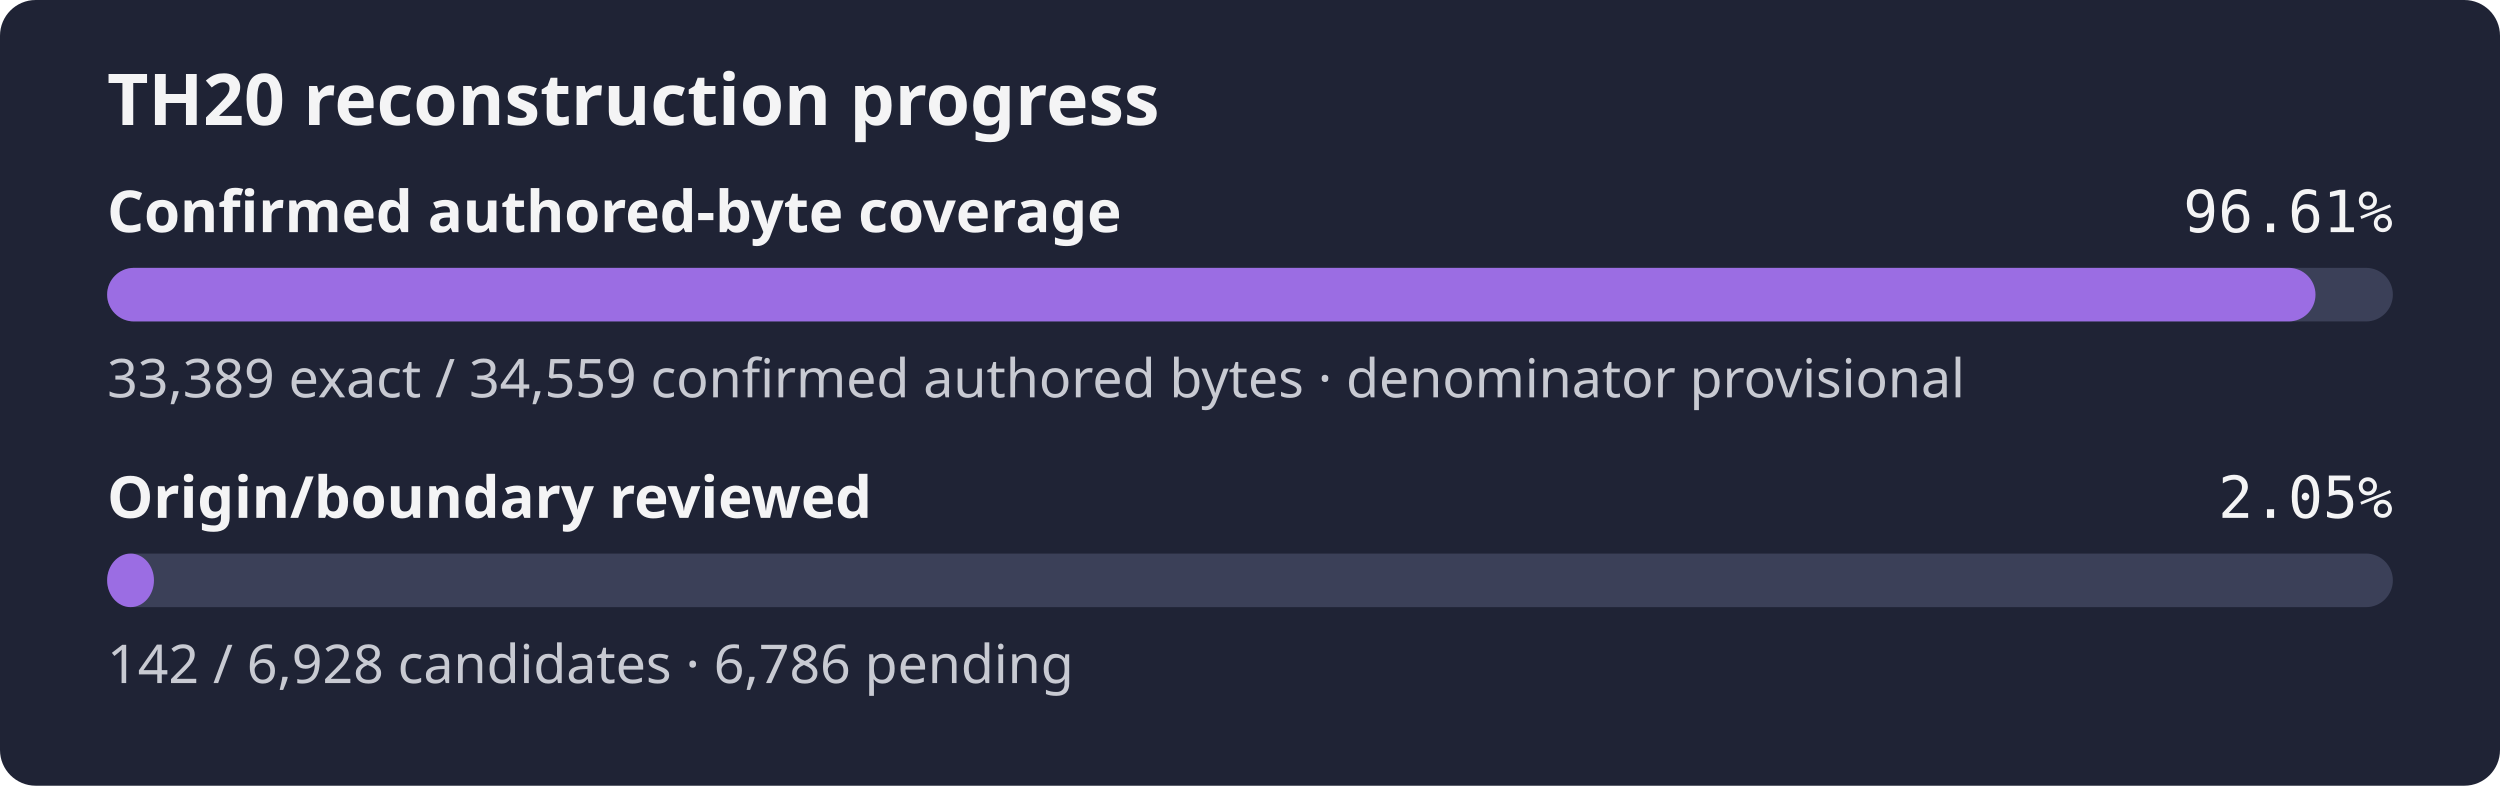
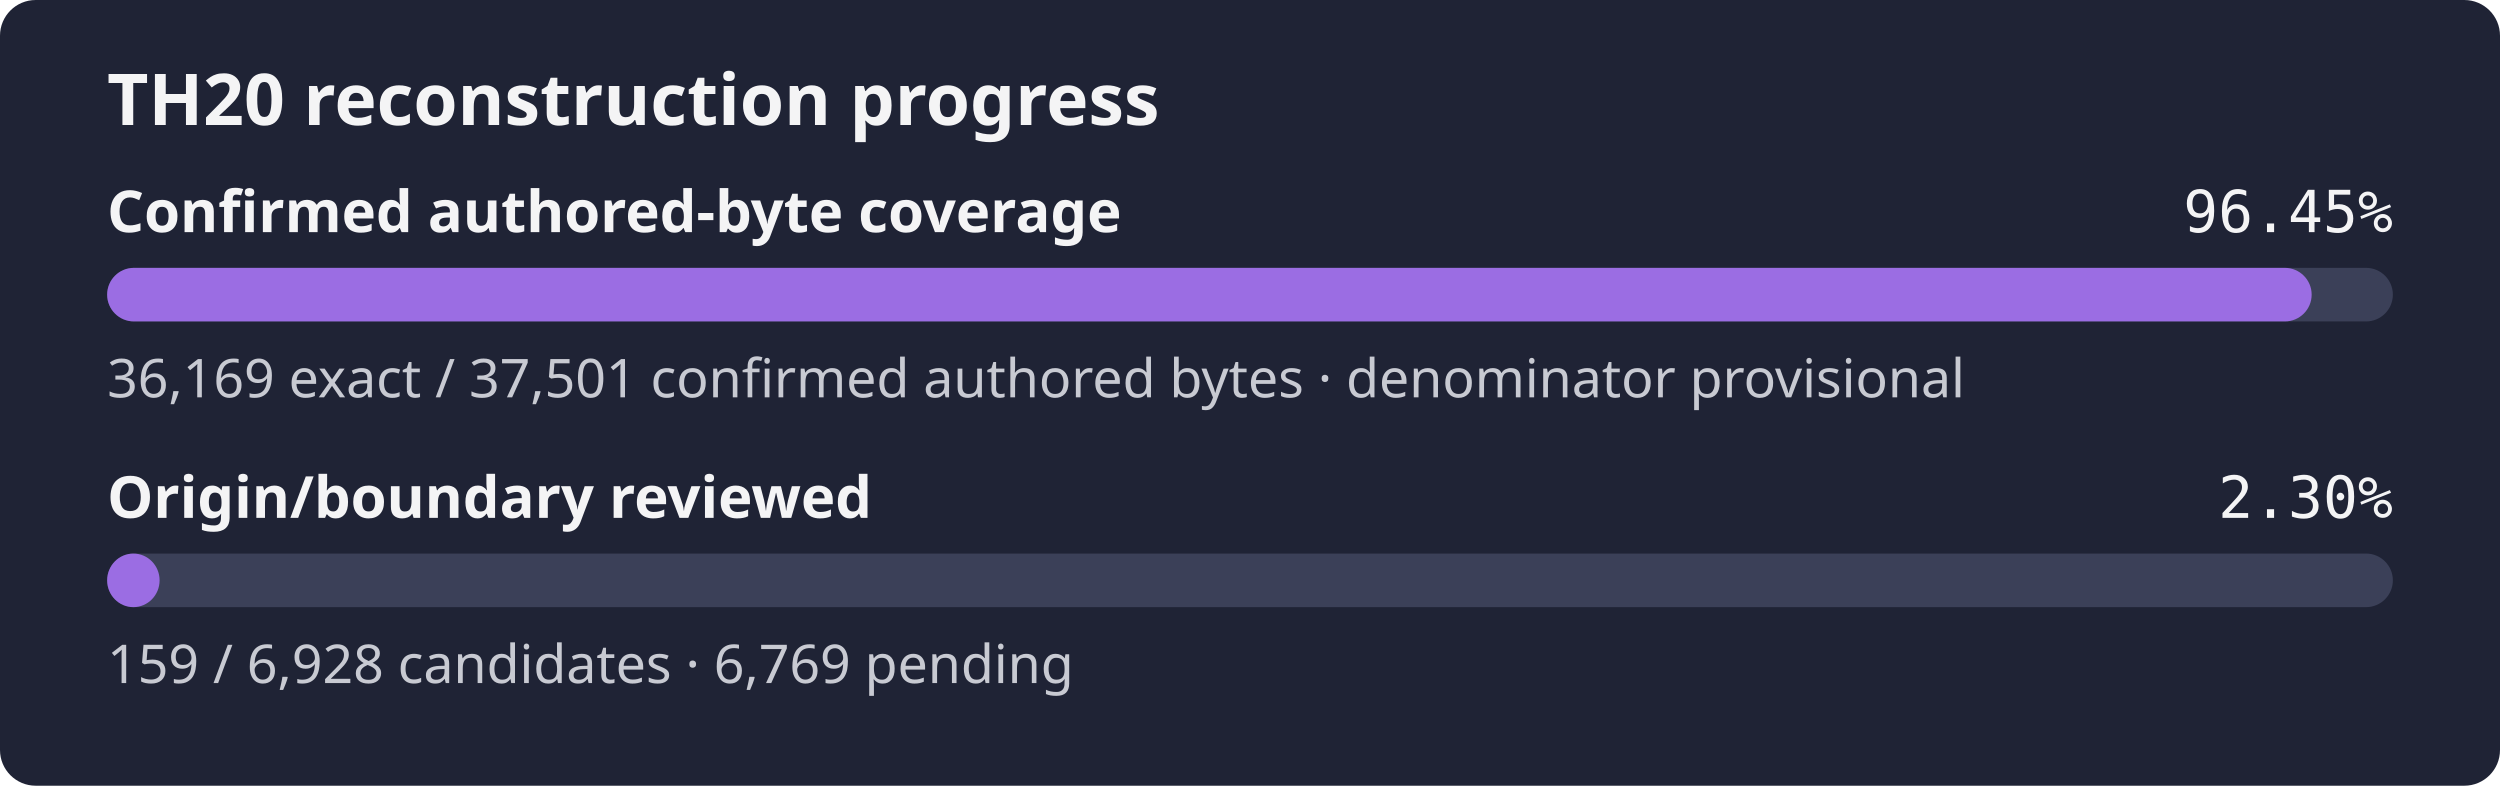
- <svg xmlns="http://www.w3.org/2000/svg" width="560" height="176" role="img" aria-label="TH20 reconstruction progress: 96.61% of the confirmed authored-byte set is exact, origin review 2.05%">
+ <svg xmlns="http://www.w3.org/2000/svg" width="560" height="176" role="img" aria-label="TH20 reconstruction progress: 96.45% of the confirmed authored-byte set is exact, origin review 2.30%">
  <rect width="560" height="176" rx="8" fill="#1f2335" />
  <text x="24" y="28" fill="#f4f4f5" font-family="sans-serif" font-size="16" font-weight="600">TH20 reconstruction progress</text>
  <text x="24" y="52" fill="#f4f4f5" font-family="sans-serif" font-size="13" font-weight="600">Confirmed authored-byte coverage</text>
-   <text x="536" y="52" fill="#f4f4f5" text-anchor="end" font-family="monospace" font-size="13">96.61%</text>
+   <text x="536" y="52" fill="#f4f4f5" text-anchor="end" font-family="monospace" font-size="13">96.45%</text>
  <rect x="24" y="60" width="512" height="12" rx="6" fill="#3b4058" />
-   <rect x="24" y="60" width="494.67" height="12" rx="6" fill="#9b6de3" />
-   <text x="24" y="89" fill="#c8cad2" font-family="sans-serif" font-size="12">33,389 exact / 34,559 confirmed authored bytes · denominator provisional</text>
+   <rect x="24" y="60" width="493.81" height="12" rx="6" fill="#9b6de3" />
+   <text x="24" y="89" fill="#c8cad2" font-family="sans-serif" font-size="12">36,169 exact / 37,501 confirmed authored bytes · denominator provisional</text>
  <text x="24" y="116" fill="#f4f4f5" font-family="sans-serif" font-size="13" font-weight="600">Origin/boundary reviewed</text>
-   <text x="536" y="116" fill="#f4f4f5" text-anchor="end" font-family="monospace" font-size="13">2.05%</text>
+   <text x="536" y="116" fill="#f4f4f5" text-anchor="end" font-family="monospace" font-size="13">2.30%</text>
  <rect x="24" y="124" width="512" height="12" rx="6" fill="#3b4058" />
-   <rect x="24" y="124" width="10.49" height="12" rx="6" fill="#9b6de3" />
-   <text x="24" y="153" fill="#c8cad2" font-family="sans-serif" font-size="12">142 / 6,928 candidates · 6,786 pending</text>
+   <rect x="24" y="124" width="11.75" height="12" rx="6" fill="#9b6de3" />
+   <text x="24" y="153" fill="#c8cad2" font-family="sans-serif" font-size="12">159 / 6,928 candidates · 6,769 pending</text>
</svg>
